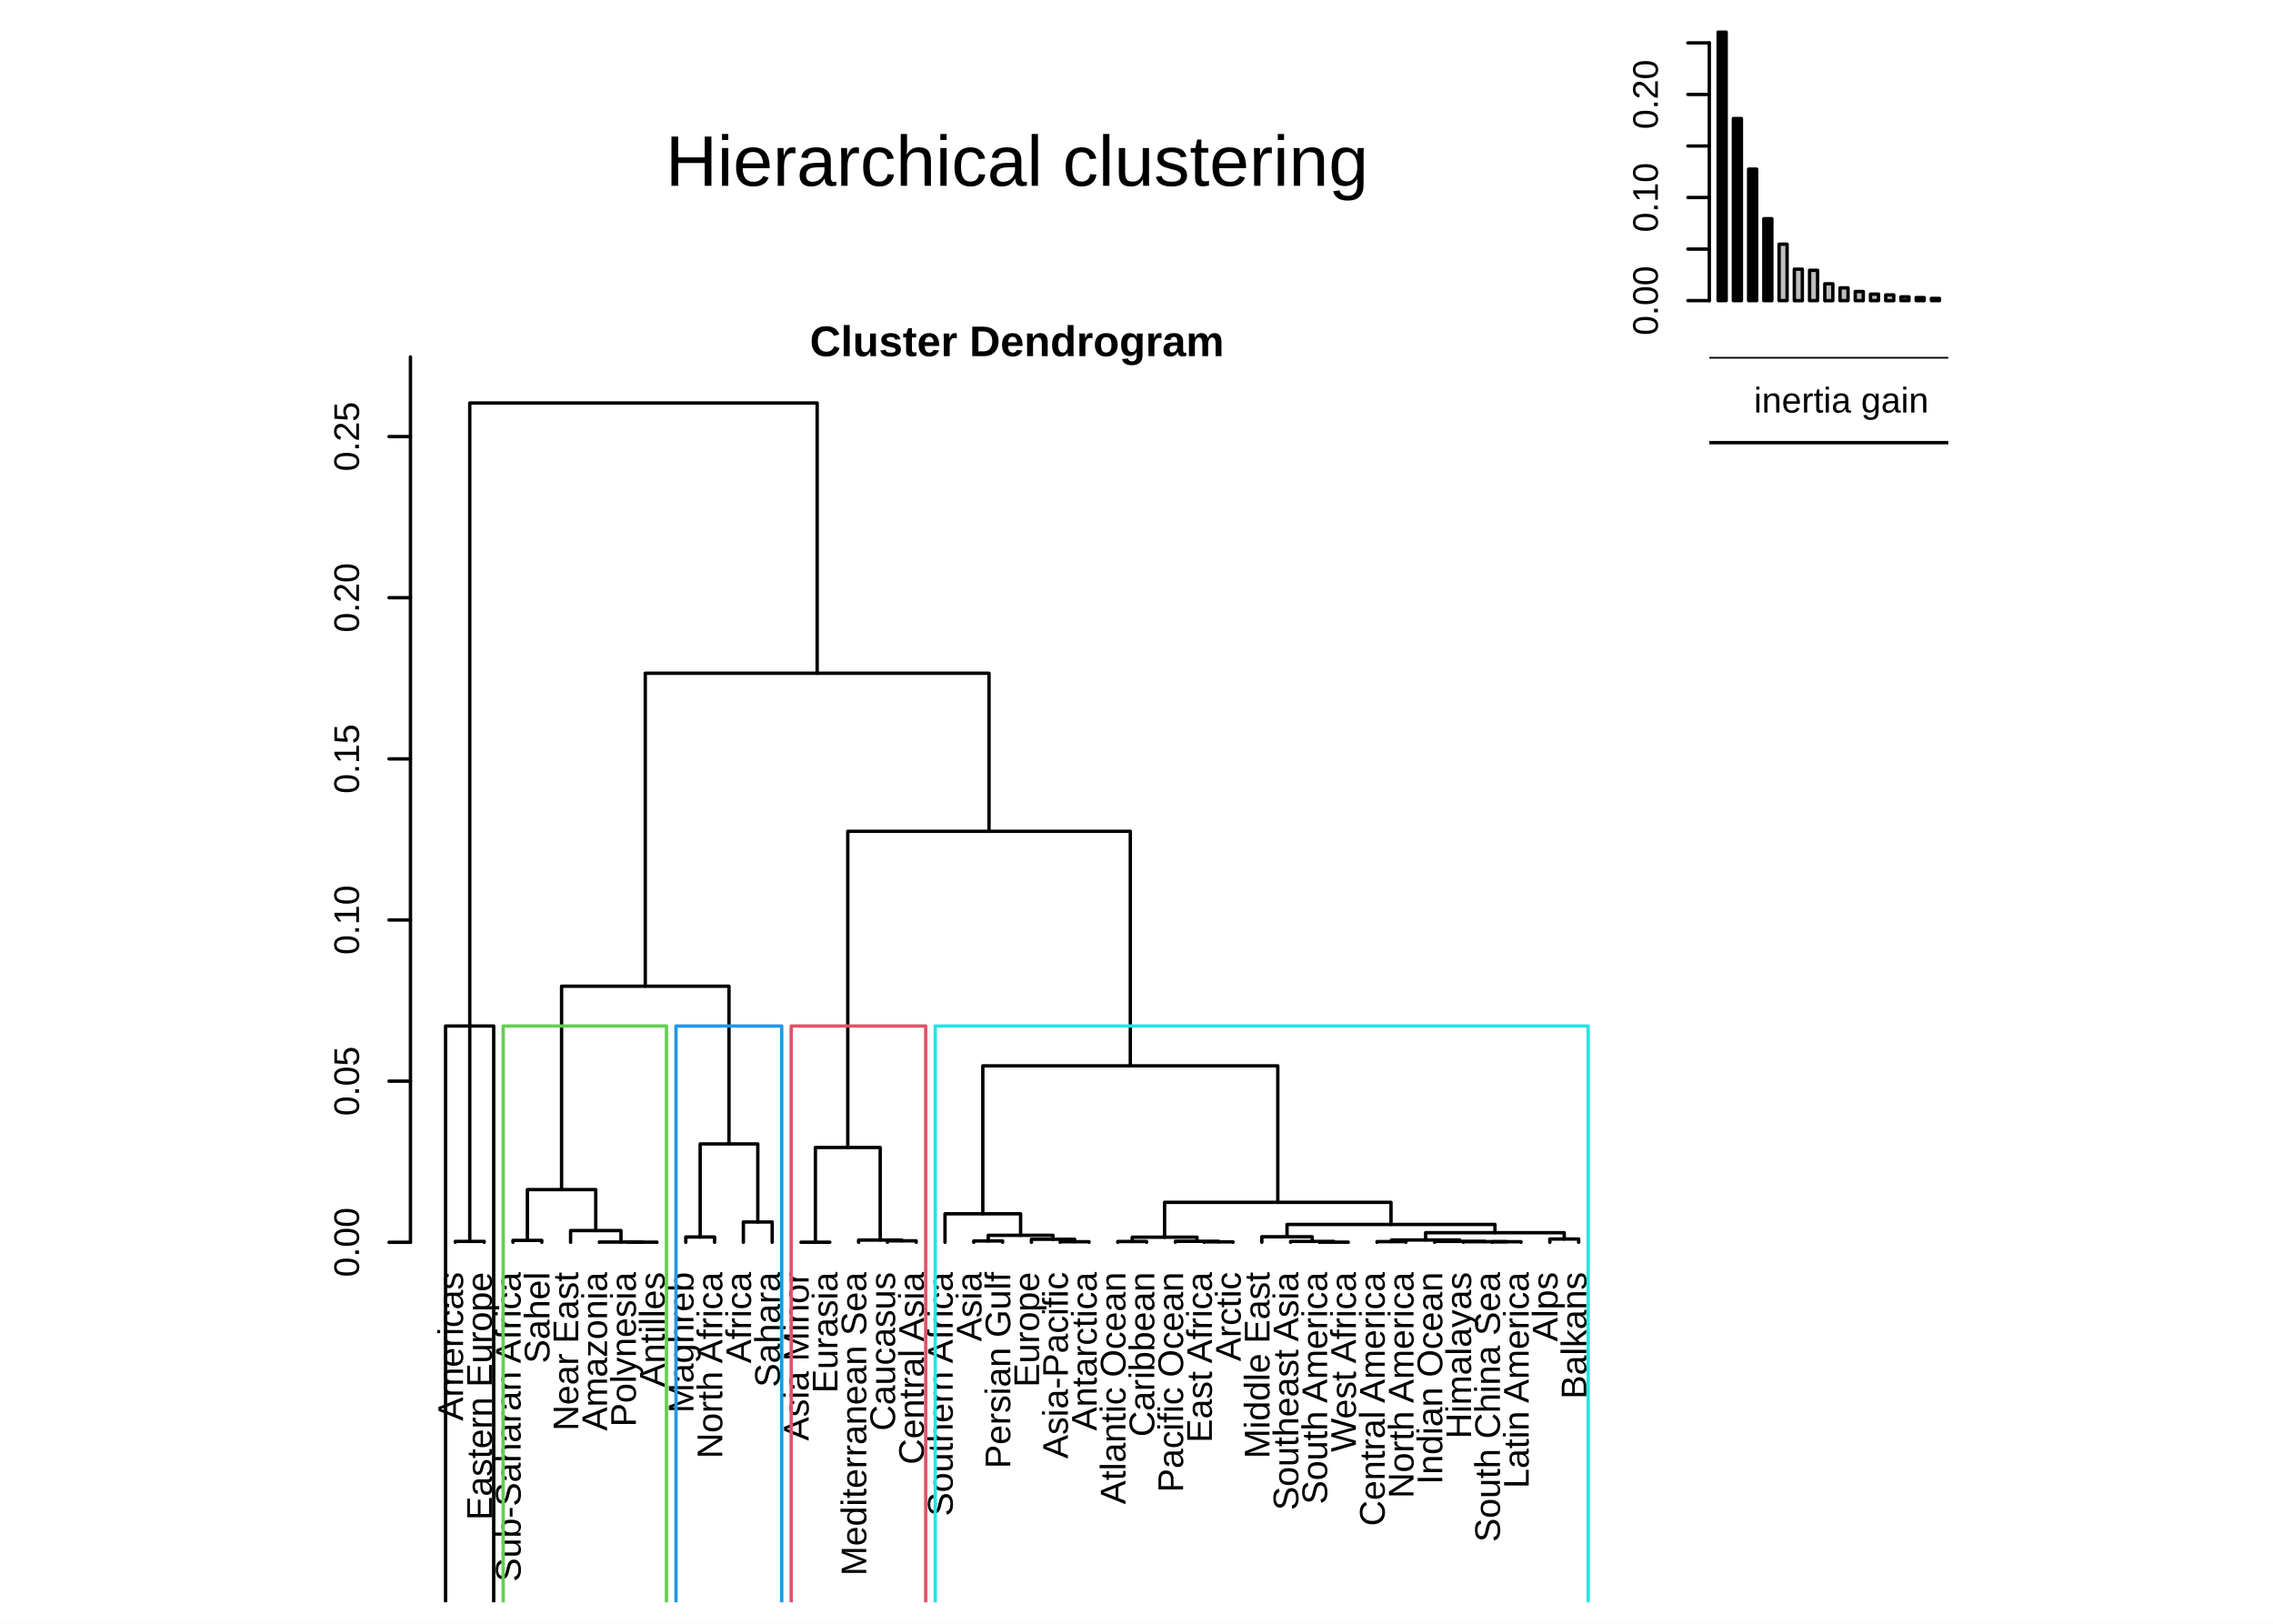
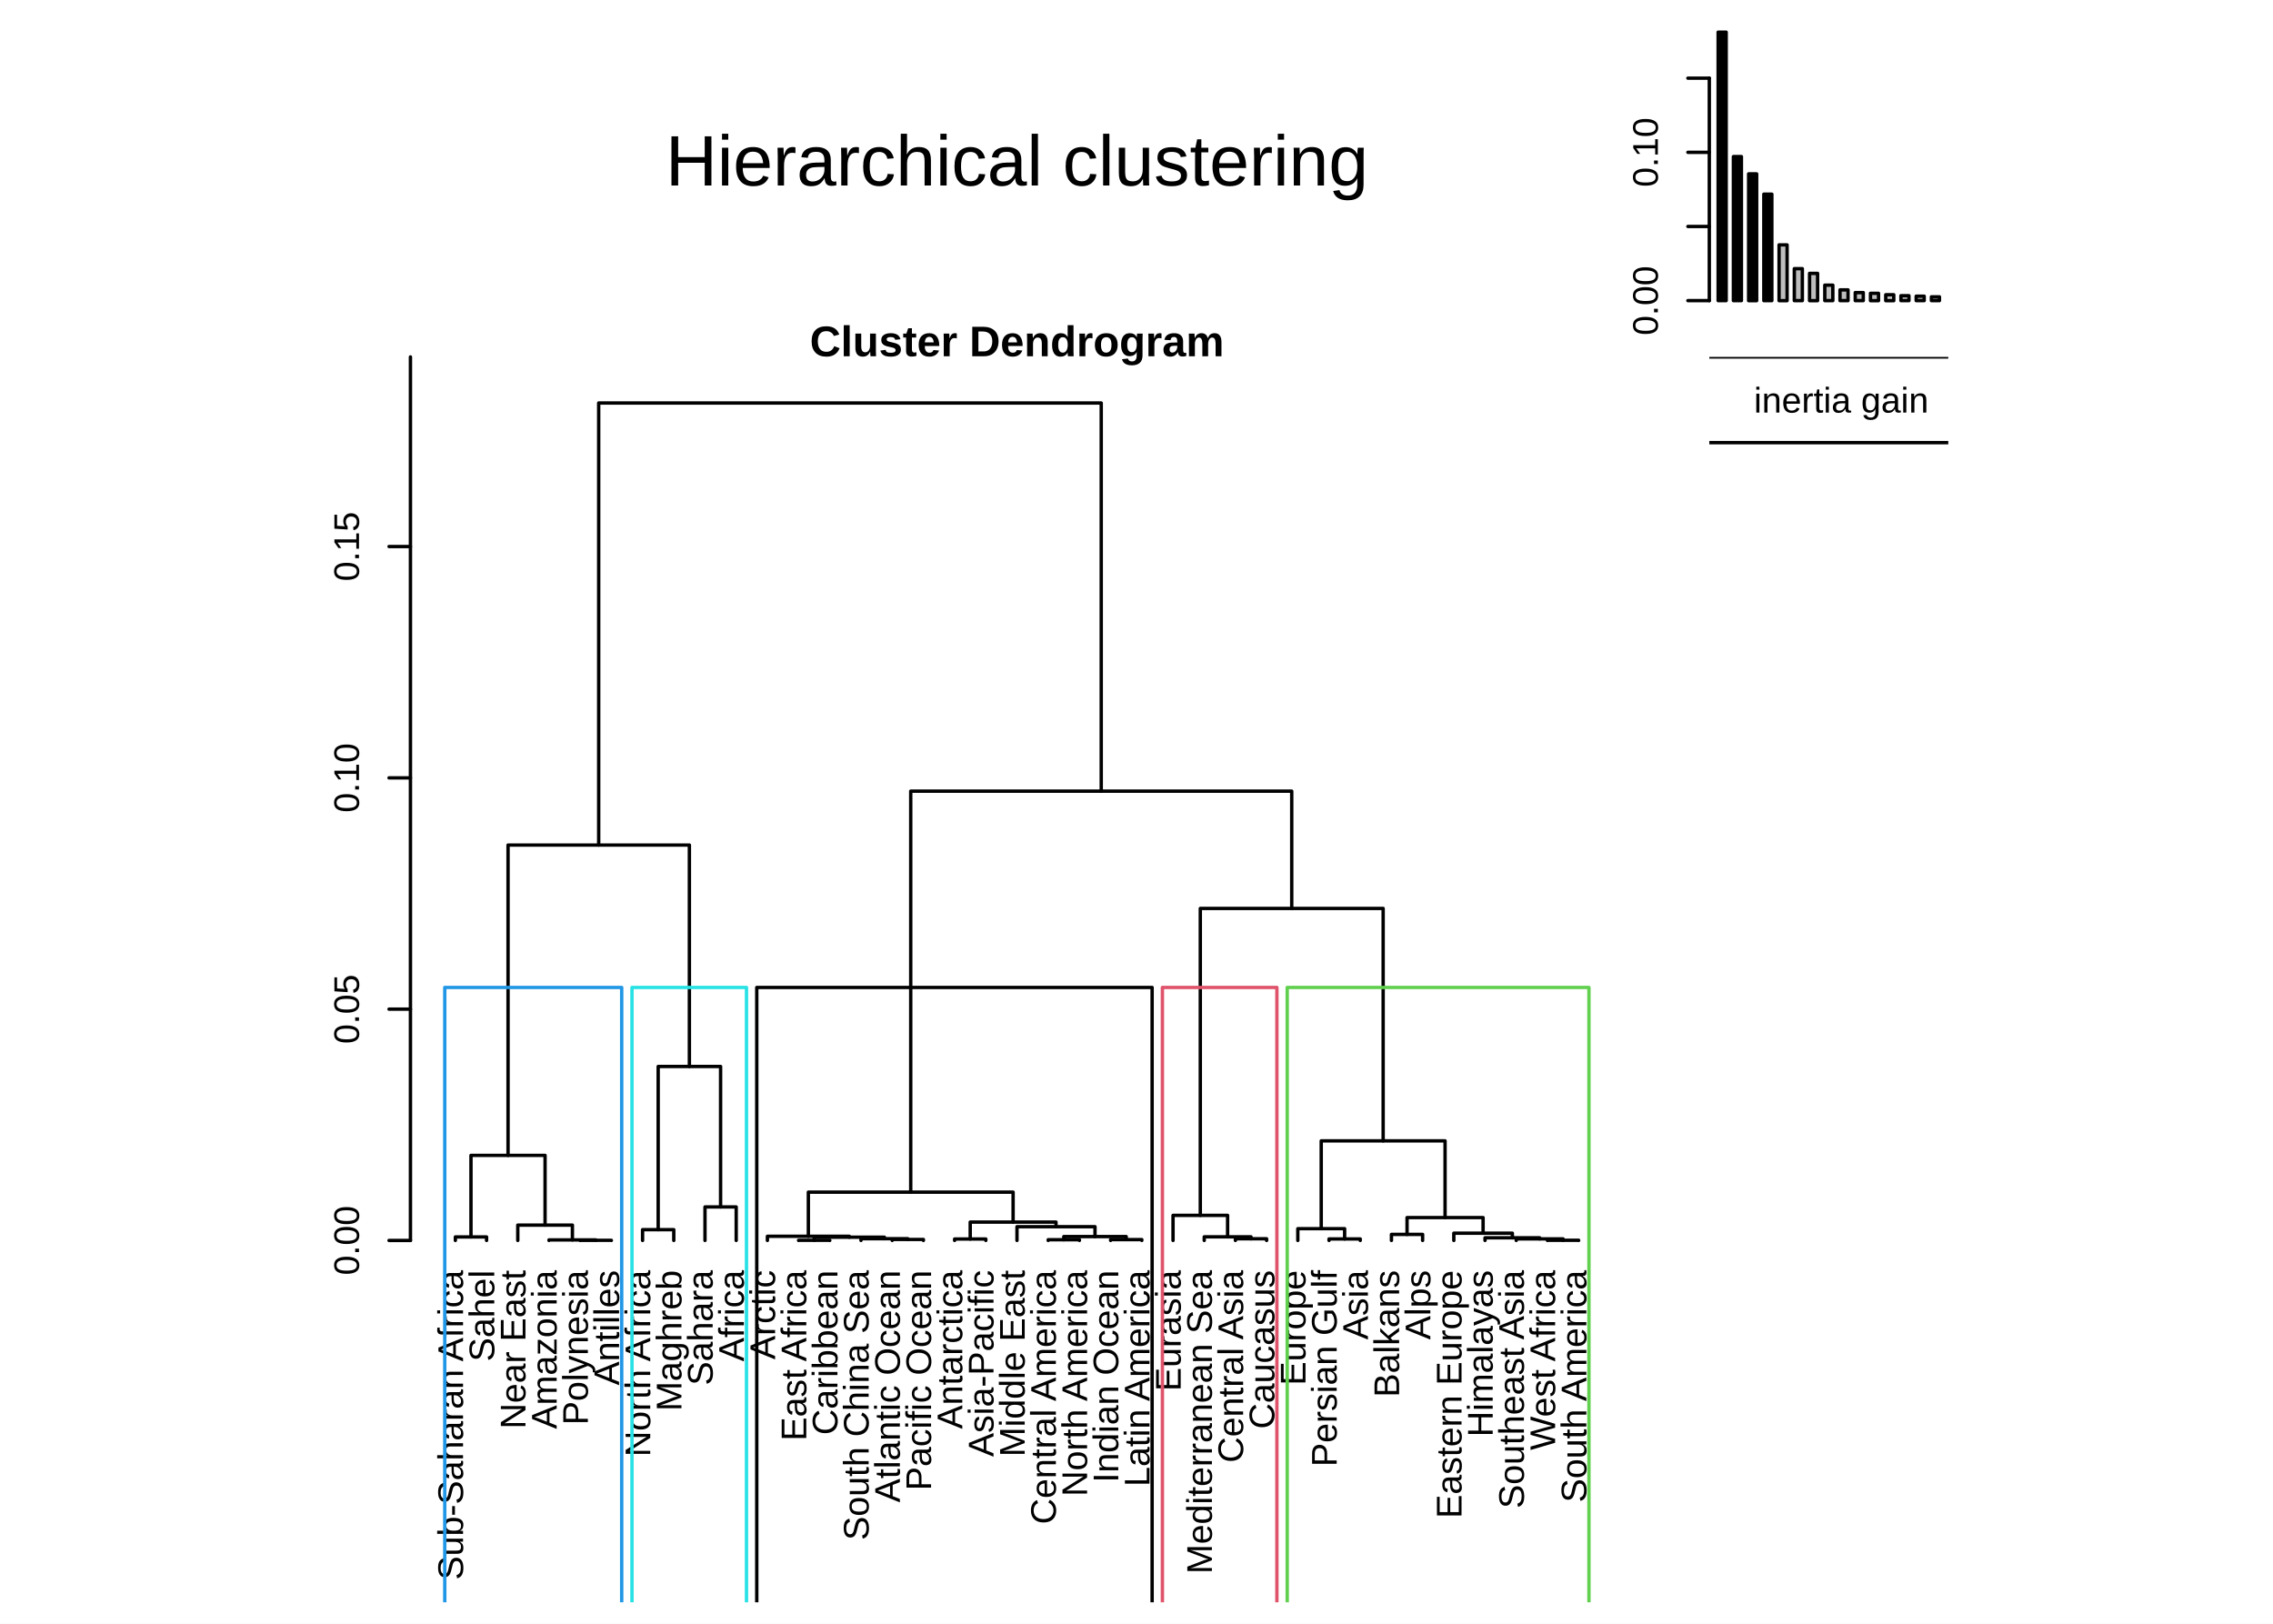
<svg xmlns="http://www.w3.org/2000/svg" class="svglite" width="504.00pt" height="360.00pt" viewBox="0 0 504.00 360.00">
  <defs>
    <style type="text/css">
    .svglite line, .svglite polyline, .svglite polygon, .svglite path, .svglite rect, .svglite circle {
      fill: none;
      stroke: #000000;
      stroke-linecap: round;
      stroke-linejoin: round;
      stroke-miterlimit: 10.00;
    }
  </style>
  </defs>
  <rect width="100%" height="100%" style="stroke: none; fill: #FFFFFF;" />
  <defs>
    <clipPath id="cpMC4wMHw1MDQuMDB8MC4wMHwzNjAuMDA=">
      <rect x="0.00" y="0.00" width="504.00" height="360.00" />
    </clipPath>
  </defs>
  <g clip-path="url(#cpMC4wMHw1MDQuMDB8MC4wMHwzNjAuMDA=)">
</g>
  <defs>
    <clipPath id="cpMzYwLjAwfDQzMi4wMHwwLjAwfDcyLjAw">
      <rect x="360.00" y="0.00" width="72.00" height="72.00" />
    </clipPath>
  </defs>
  <g clip-path="url(#cpMzYwLjAwfDQzMi4wMHwwLjAwfDcyLjAw)">
    <rect x="380.97" y="7.13" width="1.78" height="59.52" style="stroke-width: 0.75; fill: #000000;" />
-     <rect x="384.35" y="26.29" width="1.78" height="40.36" style="stroke-width: 0.75; fill: #000000;" />
-     <rect x="387.73" y="37.50" width="1.78" height="29.15" style="stroke-width: 0.75; fill: #000000;" />
-     <rect x="391.10" y="48.49" width="1.78" height="18.16" style="stroke-width: 0.75; fill: #000000;" />
-     <rect x="394.48" y="54.14" width="1.78" height="12.51" style="stroke-width: 0.75; fill: #BEBEBE;" />
-     <rect x="397.86" y="59.68" width="1.78" height="6.98" style="stroke-width: 0.75; fill: #BEBEBE;" />
-     <rect x="401.24" y="59.93" width="1.78" height="6.72" style="stroke-width: 0.75; fill: #BEBEBE;" />
-     <rect x="404.62" y="62.92" width="1.78" height="3.74" style="stroke-width: 0.75; fill: #BEBEBE;" />
-     <rect x="407.99" y="63.82" width="1.78" height="2.83" style="stroke-width: 0.75; fill: #BEBEBE;" />
-     <rect x="411.37" y="64.63" width="1.78" height="2.02" style="stroke-width: 0.75; fill: #BEBEBE;" />
-     <rect x="414.75" y="65.21" width="1.78" height="1.44" style="stroke-width: 0.75; fill: #BEBEBE;" />
-     <rect x="418.13" y="65.39" width="1.78" height="1.27" style="stroke-width: 0.75; fill: #BEBEBE;" />
-     <rect x="421.50" y="65.82" width="1.78" height="0.83" style="stroke-width: 0.75; fill: #BEBEBE;" />
-     <rect x="424.88" y="65.97" width="1.78" height="0.68" style="stroke-width: 0.75; fill: #BEBEBE;" />
-     <rect x="428.26" y="66.16" width="1.78" height="0.49" style="stroke-width: 0.75; fill: #BEBEBE;" />
+     <rect x="384.35" y="34.72" width="1.78" height="31.93" style="stroke-width: 0.75; fill: #000000;" />
+     <rect x="387.73" y="38.55" width="1.78" height="28.11" style="stroke-width: 0.75; fill: #000000;" />
+     <rect x="391.10" y="43.05" width="1.78" height="23.60" style="stroke-width: 0.75; fill: #000000;" />
+     <rect x="394.48" y="54.29" width="1.78" height="12.37" style="stroke-width: 0.75; fill: #BEBEBE;" />
+     <rect x="397.86" y="59.57" width="1.78" height="7.08" style="stroke-width: 0.75; fill: #BEBEBE;" />
+     <rect x="401.24" y="60.61" width="1.78" height="6.05" style="stroke-width: 0.75; fill: #BEBEBE;" />
+     <rect x="404.62" y="63.22" width="1.78" height="3.43" style="stroke-width: 0.75; fill: #BEBEBE;" />
+     <rect x="407.99" y="64.27" width="1.78" height="2.38" style="stroke-width: 0.75; fill: #BEBEBE;" />
+     <rect x="411.37" y="64.87" width="1.78" height="1.78" style="stroke-width: 0.75; fill: #BEBEBE;" />
+     <rect x="414.75" y="65.03" width="1.78" height="1.63" style="stroke-width: 0.75; fill: #BEBEBE;" />
+     <rect x="418.13" y="65.35" width="1.78" height="1.31" style="stroke-width: 0.75; fill: #BEBEBE;" />
+     <rect x="421.50" y="65.56" width="1.78" height="1.09" style="stroke-width: 0.75; fill: #BEBEBE;" />
+     <rect x="424.88" y="65.67" width="1.78" height="0.98" style="stroke-width: 0.75; fill: #BEBEBE;" />
+     <rect x="428.26" y="65.81" width="1.78" height="0.84" style="stroke-width: 0.75; fill: #BEBEBE;" />
  </g>
  <g clip-path="url(#cpMC4wMHw1MDQuMDB8MC4wMHwzNjAuMDA=)">
-     <line x1="379.01" y1="66.65" x2="379.01" y2="9.51" style="stroke-width: 0.75;" />
+     <line x1="379.01" y1="66.65" x2="379.01" y2="17.33" style="stroke-width: 0.75;" />
    <line x1="379.01" y1="66.65" x2="374.26" y2="66.65" style="stroke-width: 0.75;" />
-     <line x1="379.01" y1="55.22" x2="374.26" y2="55.22" style="stroke-width: 0.75;" />
-     <line x1="379.01" y1="43.79" x2="374.26" y2="43.79" style="stroke-width: 0.75;" />
-     <line x1="379.01" y1="32.37" x2="374.26" y2="32.37" style="stroke-width: 0.75;" />
-     <line x1="379.01" y1="20.94" x2="374.26" y2="20.94" style="stroke-width: 0.75;" />
-     <line x1="379.01" y1="9.51" x2="374.26" y2="9.51" style="stroke-width: 0.75;" />
+     <line x1="379.01" y1="50.21" x2="374.26" y2="50.21" style="stroke-width: 0.75;" />
+     <line x1="379.01" y1="33.77" x2="374.26" y2="33.77" style="stroke-width: 0.75;" />
+     <line x1="379.01" y1="17.33" x2="374.26" y2="17.33" style="stroke-width: 0.75;" />
    <text transform="translate(367.60,66.65) rotate(-90)" text-anchor="middle" style="font-size: 7.92px; font-family: Arial;" textLength="15.39px" lengthAdjust="spacingAndGlyphs">0.00</text>
-     <text transform="translate(367.60,43.79) rotate(-90)" text-anchor="middle" style="font-size: 7.92px; font-family: Arial;" textLength="15.39px" lengthAdjust="spacingAndGlyphs">0.10</text>
-     <text transform="translate(367.60,20.94) rotate(-90)" text-anchor="middle" style="font-size: 7.92px; font-family: Arial;" textLength="15.39px" lengthAdjust="spacingAndGlyphs">0.20</text>
+     <text transform="translate(367.60,33.77) rotate(-90)" text-anchor="middle" style="font-size: 7.92px; font-family: Arial;" textLength="15.39px" lengthAdjust="spacingAndGlyphs">0.10</text>
  </g>
  <defs>
    <clipPath id="cpOTEuMDF8MzYwLjAwfDcuMTN8NjcuMjU=">
      <rect x="91.01" y="7.13" width="268.99" height="60.12" />
    </clipPath>
  </defs>
  <g clip-path="url(#cpOTEuMDF8MzYwLjAwfDcuMTN8NjcuMjU=)">
    <circle cx="225.50" cy="37.19" r="1.78" style="stroke-width: 0.75; stroke: #FFFFFF;" />
  </g>
  <defs>
    <clipPath id="cpNzIuMDB8MzYwLjAwfDAuMDB8NzIuMDA=">
      <rect x="72.00" y="0.00" width="288.00" height="72.00" />
    </clipPath>
  </defs>
  <g clip-path="url(#cpNzIuMDB8MzYwLjAwfDAuMDB8NzIuMDA=)">
</g>
  <g clip-path="url(#cpOTEuMDF8MzYwLjAwfDcuMTN8NjcuMjU=)">
-     <text x="225.50" y="41.19" text-anchor="middle" style="font-size: 15.84px; font-family: Arial;" textLength="155.64px" lengthAdjust="spacingAndGlyphs">Hierarchical clustering</text>
+     <text x="225.50" y="41.13" text-anchor="middle" style="font-size: 15.84px; font-family: Arial;" textLength="155.71px" lengthAdjust="spacingAndGlyphs">Hierarchical clustering</text>
  </g>
  <defs>
    <clipPath id="cpMzc5LjAxfDQzMi4wMHw3OS4xM3wzNTUuMjU=">
      <rect x="379.01" y="79.13" width="52.99" height="276.12" />
    </clipPath>
  </defs>
  <g clip-path="url(#cpMzc5LjAxfDQzMi4wMHw3OS4xM3wzNTUuMjU=)">
    <circle cx="405.50" cy="217.19" r="1.78" style="stroke-width: 0.75; stroke: #FFFFFF;" />
  </g>
  <defs>
    <clipPath id="cpMzYwLjAwfDQzMi4wMHw3Mi4wMHwzNjAuMDA=">
      <rect x="360.00" y="72.00" width="72.00" height="288.00" />
    </clipPath>
  </defs>
  <g clip-path="url(#cpMzYwLjAwfDQzMi4wMHw3Mi4wMHwzNjAuMDA=)">
</g>
  <g clip-path="url(#cpMzc5LjAxfDQzMi4wMHw3OS4xM3wzNTUuMjU=)">
    <rect x="374.65" y="79.13" width="61.72" height="19.01" style="stroke-width: 0.75;" />
-     <text x="388.90" y="91.46" style="font-size: 7.92px; font-family: Arial;" textLength="43.08px" lengthAdjust="spacingAndGlyphs">inertia gain  </text>
+     <text x="388.90" y="91.47" style="font-size: 7.92px; font-family: Arial;" textLength="43.08px" lengthAdjust="spacingAndGlyphs">inertia gain  </text>
  </g>
  <defs>
    <clipPath id="cpOTEuMDF8MzYwLjAwfDc5LjEzfDM1NS4yNQ==">
      <rect x="91.01" y="79.13" width="268.99" height="276.12" />
    </clipPath>
  </defs>
  <g clip-path="url(#cpOTEuMDF8MzYwLjAwfDc5LjEzfDM1NS4yNQ==)">
</g>
  <defs>
    <clipPath id="cpNzIuMDB8MzYwLjAwfDcyLjAwfDM2MC4wMA==">
      <rect x="72.00" y="72.00" width="288.00" height="288.00" />
    </clipPath>
  </defs>
  <g clip-path="url(#cpNzIuMDB8MzYwLjAwfDcyLjAwfDM2MC4wMA==)">
-     <text transform="translate(102.67,282.02) rotate(-90)" text-anchor="end" style="font-size: 7.92px; font-family: Arial;" textLength="32.95px" lengthAdjust="spacingAndGlyphs">Americas</text>
-     <text transform="translate(109.05,282.02) rotate(-90)" text-anchor="end" style="font-size: 7.92px; font-family: Arial;" textLength="54.95px" lengthAdjust="spacingAndGlyphs">Eastern Europe</text>
-     <polyline points="100.97,275.43 100.97,275.23 107.36,275.23 107.36,275.43 " style="stroke-width: 0.75;" />
-     <text transform="translate(115.44,282.02) rotate(-90)" text-anchor="end" style="font-size: 7.92px; font-family: Arial;" textLength="68.57px" lengthAdjust="spacingAndGlyphs">Sub-Saharan Africa</text>
-     <text transform="translate(121.83,282.02) rotate(-90)" text-anchor="end" style="font-size: 7.92px; font-family: Arial;" textLength="20.22px" lengthAdjust="spacingAndGlyphs">Sahel</text>
-     <polyline points="113.74,275.43 113.74,275.01 120.13,275.01 120.13,275.43 " style="stroke-width: 0.75;" />
-     <text transform="translate(128.21,282.02) rotate(-90)" text-anchor="end" style="font-size: 7.92px; font-family: Arial;" textLength="35.16px" lengthAdjust="spacingAndGlyphs">Near East</text>
-     <text transform="translate(134.60,282.02) rotate(-90)" text-anchor="end" style="font-size: 7.92px; font-family: Arial;" textLength="35.16px" lengthAdjust="spacingAndGlyphs">Amazonia</text>
-     <text transform="translate(140.99,282.02) rotate(-90)" text-anchor="end" style="font-size: 7.92px; font-family: Arial;" textLength="34.29px" lengthAdjust="spacingAndGlyphs">Polynesia</text>
-     <text transform="translate(147.37,282.02) rotate(-90)" text-anchor="end" style="font-size: 7.92px; font-family: Arial;" textLength="25.49px" lengthAdjust="spacingAndGlyphs">Antilles</text>
-     <polyline points="139.29,275.43 139.29,275.40 145.67,275.40 145.67,275.43 " style="stroke-width: 0.75;" />
-     <polyline points="132.90,275.43 132.90,275.37 142.48,275.37 142.48,275.40 " style="stroke-width: 0.75;" />
-     <polyline points="126.52,275.43 126.52,272.83 137.69,272.83 137.69,275.37 " style="stroke-width: 0.75;" />
-     <polyline points="116.94,275.01 116.94,263.75 132.10,263.75 132.10,272.83 " style="stroke-width: 0.75;" />
-     <text transform="translate(153.76,282.02) rotate(-90)" text-anchor="end" style="font-size: 7.92px; font-family: Arial;" textLength="31.22px" lengthAdjust="spacingAndGlyphs">Maghreb</text>
-     <text transform="translate(160.15,282.02) rotate(-90)" text-anchor="end" style="font-size: 7.92px; font-family: Arial;" textLength="41.31px" lengthAdjust="spacingAndGlyphs">North Africa</text>
-     <polyline points="152.06,275.43 152.06,274.26 158.45,274.26 158.45,275.43 " style="stroke-width: 0.75;" />
-     <text transform="translate(166.53,282.02) rotate(-90)" text-anchor="end" style="font-size: 7.92px; font-family: Arial;" textLength="20.21px" lengthAdjust="spacingAndGlyphs">Africa</text>
-     <text transform="translate(172.92,282.02) rotate(-90)" text-anchor="end" style="font-size: 7.92px; font-family: Arial;" textLength="25.50px" lengthAdjust="spacingAndGlyphs">Sahara</text>
-     <polyline points="164.83,275.43 164.83,270.93 171.22,270.93 171.22,275.43 " style="stroke-width: 0.75;" />
-     <polyline points="155.25,274.26 155.25,253.62 168.03,253.62 168.03,270.93 " style="stroke-width: 0.75;" />
-     <polyline points="124.52,263.75 124.52,218.65 161.64,218.65 161.64,253.62 " style="stroke-width: 0.75;" />
-     <text transform="translate(179.30,282.02) rotate(-90)" text-anchor="end" style="font-size: 7.92px; font-family: Arial;" textLength="37.35px" lengthAdjust="spacingAndGlyphs">Asia Minor</text>
-     <text transform="translate(185.69,282.02) rotate(-90)" text-anchor="end" style="font-size: 7.92px; font-family: Arial;" textLength="26.81px" lengthAdjust="spacingAndGlyphs">Eurasia</text>
-     <polyline points="177.61,275.43 177.61,275.41 183.99,275.41 183.99,275.43 " style="stroke-width: 0.75;" />
-     <text transform="translate(192.08,282.02) rotate(-90)" text-anchor="end" style="font-size: 7.92px; font-family: Arial;" textLength="67.27px" lengthAdjust="spacingAndGlyphs">Mediterranean Sea</text>
-     <text transform="translate(198.46,282.02) rotate(-90)" text-anchor="end" style="font-size: 7.92px; font-family: Arial;" textLength="35.16px" lengthAdjust="spacingAndGlyphs">Caucasus</text>
-     <text transform="translate(204.85,282.02) rotate(-90)" text-anchor="end" style="font-size: 7.92px; font-family: Arial;" textLength="42.63px" lengthAdjust="spacingAndGlyphs">Central Asia</text>
-     <polyline points="196.77,275.43 196.77,275.10 203.15,275.10 203.15,275.43 " style="stroke-width: 0.75;" />
-     <polyline points="190.38,275.43 190.38,274.93 199.96,274.93 199.96,275.10 " style="stroke-width: 0.75;" />
-     <polyline points="180.80,275.41 180.80,254.41 195.17,254.41 195.17,274.93 " style="stroke-width: 0.75;" />
-     <text transform="translate(211.24,282.02) rotate(-90)" text-anchor="end" style="font-size: 7.92px; font-family: Arial;" textLength="54.06px" lengthAdjust="spacingAndGlyphs">Southern Africa</text>
-     <text transform="translate(217.62,282.02) rotate(-90)" text-anchor="end" style="font-size: 7.92px; font-family: Arial;" textLength="15.38px" lengthAdjust="spacingAndGlyphs">Asia</text>
-     <text transform="translate(224.01,282.02) rotate(-90)" text-anchor="end" style="font-size: 7.92px; font-family: Arial;" textLength="43.51px" lengthAdjust="spacingAndGlyphs">Persian Gulf</text>
-     <polyline points="215.92,275.43 215.92,275.13 222.31,275.13 222.31,275.43 " style="stroke-width: 0.75;" />
-     <text transform="translate(230.39,282.02) rotate(-90)" text-anchor="end" style="font-size: 7.92px; font-family: Arial;" textLength="25.50px" lengthAdjust="spacingAndGlyphs">Europe</text>
-     <text transform="translate(236.78,282.02) rotate(-90)" text-anchor="end" style="font-size: 7.92px; font-family: Arial;" textLength="41.30px" lengthAdjust="spacingAndGlyphs">Asia-Pacific</text>
-     <text transform="translate(243.17,282.02) rotate(-90)" text-anchor="end" style="font-size: 7.92px; font-family: Arial;" textLength="35.16px" lengthAdjust="spacingAndGlyphs">Antarctica</text>
-     <polyline points="235.08,275.43 235.08,275.30 241.47,275.30 241.47,275.43 " style="stroke-width: 0.75;" />
-     <polyline points="228.70,275.43 228.70,274.75 238.28,274.75 238.28,275.30 " style="stroke-width: 0.75;" />
-     <polyline points="219.12,275.13 219.12,273.88 233.49,273.88 233.49,274.75 " style="stroke-width: 0.75;" />
-     <polyline points="209.54,275.43 209.54,269.11 226.30,269.11 226.30,273.88 " style="stroke-width: 0.75;" />
-     <text transform="translate(249.55,282.02) rotate(-90)" text-anchor="end" style="font-size: 7.92px; font-family: Arial;" textLength="51.42px" lengthAdjust="spacingAndGlyphs">Atlantic Ocean</text>
-     <text transform="translate(255.94,282.02) rotate(-90)" text-anchor="end" style="font-size: 7.92px; font-family: Arial;" textLength="36.50px" lengthAdjust="spacingAndGlyphs">Caribbean</text>
-     <polyline points="247.86,275.43 247.86,275.25 254.24,275.25 254.24,275.43 " style="stroke-width: 0.75;" />
-     <text transform="translate(262.33,282.02) rotate(-90)" text-anchor="end" style="font-size: 7.92px; font-family: Arial;" textLength="48.78px" lengthAdjust="spacingAndGlyphs">Pacific Ocean</text>
-     <text transform="translate(268.71,282.02) rotate(-90)" text-anchor="end" style="font-size: 7.92px; font-family: Arial;" textLength="37.79px" lengthAdjust="spacingAndGlyphs">East Africa</text>
-     <text transform="translate(275.10,282.02) rotate(-90)" text-anchor="end" style="font-size: 7.92px; font-family: Arial;" textLength="19.76px" lengthAdjust="spacingAndGlyphs">Arctic</text>
-     <polyline points="267.02,275.43 267.02,275.33 273.40,275.33 273.40,275.43 " style="stroke-width: 0.75;" />
-     <polyline points="260.63,275.43 260.63,275.21 270.21,275.21 270.21,275.33 " style="stroke-width: 0.75;" />
-     <polyline points="251.05,275.25 251.05,274.30 265.42,274.30 265.42,275.21 " style="stroke-width: 0.75;" />
-     <text transform="translate(281.49,282.02) rotate(-90)" text-anchor="end" style="font-size: 7.92px; font-family: Arial;" textLength="41.31px" lengthAdjust="spacingAndGlyphs">Middle East</text>
-     <text transform="translate(287.87,282.02) rotate(-90)" text-anchor="end" style="font-size: 7.92px; font-family: Arial;" textLength="52.75px" lengthAdjust="spacingAndGlyphs">Southeast Asia</text>
-     <text transform="translate(294.26,282.02) rotate(-90)" text-anchor="end" style="font-size: 7.92px; font-family: Arial;" textLength="51.42px" lengthAdjust="spacingAndGlyphs">South America</text>
-     <text transform="translate(300.64,282.02) rotate(-90)" text-anchor="end" style="font-size: 7.92px; font-family: Arial;" textLength="39.83px" lengthAdjust="spacingAndGlyphs">West Africa</text>
-     <polyline points="292.56,275.43 292.56,275.40 298.95,275.40 298.95,275.43 " style="stroke-width: 0.75;" />
-     <polyline points="286.17,275.43 286.17,275.23 295.75,275.23 295.75,275.40 " style="stroke-width: 0.75;" />
-     <polyline points="279.79,275.43 279.79,274.20 290.96,274.20 290.96,275.23 " style="stroke-width: 0.75;" />
-     <text transform="translate(307.03,282.02) rotate(-90)" text-anchor="end" style="font-size: 7.92px; font-family: Arial;" textLength="56.25px" lengthAdjust="spacingAndGlyphs">Central America</text>
-     <text transform="translate(313.42,282.02) rotate(-90)" text-anchor="end" style="font-size: 7.92px; font-family: Arial;" textLength="50.10px" lengthAdjust="spacingAndGlyphs">North America</text>
-     <polyline points="305.33,275.43 305.33,275.28 311.72,275.28 311.72,275.43 " style="stroke-width: 0.75;" />
-     <text transform="translate(319.80,282.02) rotate(-90)" text-anchor="end" style="font-size: 7.92px; font-family: Arial;" textLength="47.04px" lengthAdjust="spacingAndGlyphs">Indian Ocean</text>
-     <text transform="translate(326.19,282.02) rotate(-90)" text-anchor="end" style="font-size: 7.92px; font-family: Arial;" textLength="36.91px" lengthAdjust="spacingAndGlyphs">Himalayas</text>
-     <text transform="translate(332.58,282.02) rotate(-90)" text-anchor="end" style="font-size: 7.92px; font-family: Arial;" textLength="59.79px" lengthAdjust="spacingAndGlyphs">South China Sea</text>
-     <text transform="translate(338.96,282.02) rotate(-90)" text-anchor="end" style="font-size: 7.92px; font-family: Arial;" textLength="47.91px" lengthAdjust="spacingAndGlyphs">Latin America</text>
-     <polyline points="330.88,275.43 330.88,275.31 337.26,275.31 337.26,275.43 " style="stroke-width: 0.75;" />
-     <polyline points="324.49,275.43 324.49,275.29 334.07,275.29 334.07,275.31 " style="stroke-width: 0.75;" />
-     <polyline points="318.11,275.43 318.11,275.22 329.28,275.22 329.28,275.29 " style="stroke-width: 0.75;" />
-     <polyline points="308.53,275.28 308.53,274.91 323.69,274.91 323.69,275.22 " style="stroke-width: 0.75;" />
-     <text transform="translate(345.35,282.02) rotate(-90)" text-anchor="end" style="font-size: 7.92px; font-family: Arial;" textLength="15.38px" lengthAdjust="spacingAndGlyphs">Alps</text>
-     <text transform="translate(351.74,282.02) rotate(-90)" text-anchor="end" style="font-size: 7.92px; font-family: Arial;" textLength="28.13px" lengthAdjust="spacingAndGlyphs">Balkans</text>
-     <polyline points="343.65,275.43 343.65,274.70 350.04,274.70 350.04,275.43 " style="stroke-width: 0.75;" />
-     <polyline points="316.11,274.91 316.11,273.30 346.84,273.30 346.84,274.70 " style="stroke-width: 0.75;" />
-     <polyline points="285.38,274.20 285.38,271.47 331.48,271.47 331.48,273.30 " style="stroke-width: 0.75;" />
-     <polyline points="258.23,274.30 258.23,266.57 308.43,266.57 308.43,271.47 " style="stroke-width: 0.75;" />
-     <polyline points="217.92,269.11 217.92,236.31 283.33,236.31 283.33,266.57 " style="stroke-width: 0.75;" />
-     <polyline points="187.98,254.41 187.98,184.31 250.63,184.31 250.63,236.31 " style="stroke-width: 0.75;" />
-     <polyline points="143.08,218.65 143.08,149.27 219.30,149.27 219.30,184.31 " style="stroke-width: 0.75;" />
-     <polyline points="104.16,275.23 104.16,89.35 181.19,89.35 181.19,149.27 " style="stroke-width: 0.75;" />
+     <text transform="translate(102.67,281.61) rotate(-90)" text-anchor="end" style="font-size: 7.92px; font-family: Arial;" textLength="69.01px" lengthAdjust="spacingAndGlyphs">Sub-Saharan Africa</text>
+     <text transform="translate(109.59,281.61) rotate(-90)" text-anchor="end" style="font-size: 7.92px; font-family: Arial;" textLength="20.22px" lengthAdjust="spacingAndGlyphs">Sahel</text>
+     <polyline points="100.97,275.02 100.97,274.24 107.89,274.24 107.89,275.02 " style="stroke-width: 0.75;" />
+     <text transform="translate(116.51,281.61) rotate(-90)" text-anchor="end" style="font-size: 7.92px; font-family: Arial;" textLength="35.16px" lengthAdjust="spacingAndGlyphs">Near East</text>
+     <text transform="translate(123.43,281.61) rotate(-90)" text-anchor="end" style="font-size: 7.92px; font-family: Arial;" textLength="35.16px" lengthAdjust="spacingAndGlyphs">Amazonia</text>
+     <text transform="translate(130.35,281.61) rotate(-90)" text-anchor="end" style="font-size: 7.92px; font-family: Arial;" textLength="34.29px" lengthAdjust="spacingAndGlyphs">Polynesia</text>
+     <text transform="translate(137.27,281.61) rotate(-90)" text-anchor="end" style="font-size: 7.92px; font-family: Arial;" textLength="25.49px" lengthAdjust="spacingAndGlyphs">Antilles</text>
+     <polyline points="128.64,275.02 128.64,274.99 135.56,274.99 135.56,275.02 " style="stroke-width: 0.75;" />
+     <polyline points="121.73,275.02 121.73,274.90 132.10,274.90 132.10,274.99 " style="stroke-width: 0.75;" />
+     <polyline points="114.81,275.02 114.81,271.62 126.92,271.62 126.92,274.90 " style="stroke-width: 0.75;" />
+     <polyline points="104.43,274.24 104.43,256.16 120.86,256.16 120.86,271.62 " style="stroke-width: 0.75;" />
+     <text transform="translate(144.18,281.61) rotate(-90)" text-anchor="end" style="font-size: 7.92px; font-family: Arial;" textLength="41.75px" lengthAdjust="spacingAndGlyphs">North Africa</text>
+     <text transform="translate(151.10,281.61) rotate(-90)" text-anchor="end" style="font-size: 7.92px; font-family: Arial;" textLength="31.22px" lengthAdjust="spacingAndGlyphs">Maghreb</text>
+     <polyline points="142.48,275.02 142.48,272.63 149.40,272.63 149.40,275.02 " style="stroke-width: 0.75;" />
+     <text transform="translate(158.02,281.61) rotate(-90)" text-anchor="end" style="font-size: 7.92px; font-family: Arial;" textLength="25.50px" lengthAdjust="spacingAndGlyphs">Sahara</text>
+     <text transform="translate(164.94,281.61) rotate(-90)" text-anchor="end" style="font-size: 7.92px; font-family: Arial;" textLength="20.21px" lengthAdjust="spacingAndGlyphs">Africa</text>
+     <polyline points="156.32,275.02 156.32,267.59 163.24,267.59 163.24,275.02 " style="stroke-width: 0.75;" />
+     <polyline points="145.94,272.63 145.94,236.45 159.78,236.45 159.78,267.59 " style="stroke-width: 0.75;" />
+     <polyline points="112.65,256.16 112.65,187.36 152.86,187.36 152.86,236.45 " style="stroke-width: 0.75;" />
+     <text transform="translate(171.86,281.61) rotate(-90)" text-anchor="end" style="font-size: 7.92px; font-family: Arial;" textLength="19.76px" lengthAdjust="spacingAndGlyphs">Arctic</text>
+     <text transform="translate(178.78,281.61) rotate(-90)" text-anchor="end" style="font-size: 7.92px; font-family: Arial;" textLength="38.22px" lengthAdjust="spacingAndGlyphs">East Africa</text>
+     <text transform="translate(185.69,281.61) rotate(-90)" text-anchor="end" style="font-size: 7.92px; font-family: Arial;" textLength="36.50px" lengthAdjust="spacingAndGlyphs">Caribbean</text>
+     <polyline points="177.07,275.02 177.07,274.99 183.99,274.99 183.99,275.02 " style="stroke-width: 0.75;" />
+     <text transform="translate(192.61,281.61) rotate(-90)" text-anchor="end" style="font-size: 7.92px; font-family: Arial;" textLength="59.79px" lengthAdjust="spacingAndGlyphs">South China Sea</text>
+     <text transform="translate(199.53,281.61) rotate(-90)" text-anchor="end" style="font-size: 7.92px; font-family: Arial;" textLength="51.42px" lengthAdjust="spacingAndGlyphs">Atlantic Ocean</text>
+     <text transform="translate(206.45,281.61) rotate(-90)" text-anchor="end" style="font-size: 7.92px; font-family: Arial;" textLength="48.78px" lengthAdjust="spacingAndGlyphs">Pacific Ocean</text>
+     <polyline points="197.83,275.02 197.83,274.80 204.75,274.80 204.75,275.02 " style="stroke-width: 0.75;" />
+     <polyline points="190.91,275.02 190.91,274.63 201.29,274.63 201.29,274.80 " style="stroke-width: 0.75;" />
+     <polyline points="180.53,274.99 180.53,274.30 196.10,274.30 196.10,274.63 " style="stroke-width: 0.75;" />
+     <polyline points="170.16,275.02 170.16,274.10 188.32,274.10 188.32,274.30 " style="stroke-width: 0.75;" />
+     <text transform="translate(213.37,281.61) rotate(-90)" text-anchor="end" style="font-size: 7.92px; font-family: Arial;" textLength="35.16px" lengthAdjust="spacingAndGlyphs">Antarctica</text>
+     <text transform="translate(220.29,281.61) rotate(-90)" text-anchor="end" style="font-size: 7.92px; font-family: Arial;" textLength="41.30px" lengthAdjust="spacingAndGlyphs">Asia-Pacific</text>
+     <polyline points="211.67,275.02 211.67,274.70 218.59,274.70 218.59,275.02 " style="stroke-width: 0.75;" />
+     <text transform="translate(227.21,281.61) rotate(-90)" text-anchor="end" style="font-size: 7.92px; font-family: Arial;" textLength="41.31px" lengthAdjust="spacingAndGlyphs">Middle East</text>
+     <text transform="translate(234.12,281.61) rotate(-90)" text-anchor="end" style="font-size: 7.92px; font-family: Arial;" textLength="56.69px" lengthAdjust="spacingAndGlyphs">Central America</text>
+     <text transform="translate(241.04,281.61) rotate(-90)" text-anchor="end" style="font-size: 7.92px; font-family: Arial;" textLength="50.54px" lengthAdjust="spacingAndGlyphs">North America</text>
+     <polyline points="232.42,275.02 232.42,274.86 239.34,274.86 239.34,275.02 " style="stroke-width: 0.75;" />
+     <text transform="translate(247.96,281.61) rotate(-90)" text-anchor="end" style="font-size: 7.92px; font-family: Arial;" textLength="47.04px" lengthAdjust="spacingAndGlyphs">Indian Ocean</text>
+     <text transform="translate(254.88,281.61) rotate(-90)" text-anchor="end" style="font-size: 7.92px; font-family: Arial;" textLength="48.35px" lengthAdjust="spacingAndGlyphs">Latin America</text>
+     <polyline points="246.26,275.02 246.26,274.83 253.18,274.83 253.18,275.02 " style="stroke-width: 0.75;" />
+     <polyline points="235.88,274.86 235.88,274.16 249.72,274.16 249.72,274.83 " style="stroke-width: 0.75;" />
+     <polyline points="225.50,275.02 225.50,271.97 242.80,271.97 242.80,274.16 " style="stroke-width: 0.75;" />
+     <polyline points="215.13,274.70 215.13,270.95 234.15,270.95 234.15,271.97 " style="stroke-width: 0.75;" />
+     <polyline points="179.24,274.10 179.24,264.31 224.64,264.31 224.64,270.95 " style="stroke-width: 0.75;" />
+     <text transform="translate(261.80,281.61) rotate(-90)" text-anchor="end" style="font-size: 7.92px; font-family: Arial;" textLength="26.81px" lengthAdjust="spacingAndGlyphs">Eurasia</text>
+     <text transform="translate(268.72,281.61) rotate(-90)" text-anchor="end" style="font-size: 7.92px; font-family: Arial;" textLength="67.27px" lengthAdjust="spacingAndGlyphs">Mediterranean Sea</text>
+     <text transform="translate(275.64,281.61) rotate(-90)" text-anchor="end" style="font-size: 7.92px; font-family: Arial;" textLength="43.07px" lengthAdjust="spacingAndGlyphs">Central Asia</text>
+     <text transform="translate(282.55,281.61) rotate(-90)" text-anchor="end" style="font-size: 7.92px; font-family: Arial;" textLength="35.16px" lengthAdjust="spacingAndGlyphs">Caucasus</text>
+     <polyline points="273.93,275.02 273.93,274.65 280.85,274.65 280.85,275.02 " style="stroke-width: 0.75;" />
+     <polyline points="267.02,275.02 267.02,274.22 277.39,274.22 277.39,274.65 " style="stroke-width: 0.75;" />
+     <polyline points="260.10,275.02 260.10,269.46 272.20,269.46 272.20,274.22 " style="stroke-width: 0.75;" />
+     <text transform="translate(289.47,281.61) rotate(-90)" text-anchor="end" style="font-size: 7.92px; font-family: Arial;" textLength="25.50px" lengthAdjust="spacingAndGlyphs">Europe</text>
+     <text transform="translate(296.39,281.61) rotate(-90)" text-anchor="end" style="font-size: 7.92px; font-family: Arial;" textLength="43.51px" lengthAdjust="spacingAndGlyphs">Persian Gulf</text>
+     <text transform="translate(303.31,281.61) rotate(-90)" text-anchor="end" style="font-size: 7.92px; font-family: Arial;" textLength="15.38px" lengthAdjust="spacingAndGlyphs">Asia</text>
+     <polyline points="294.69,275.02 294.69,274.69 301.61,274.69 301.61,275.02 " style="stroke-width: 0.75;" />
+     <polyline points="287.77,275.02 287.77,272.41 298.15,272.41 298.15,274.69 " style="stroke-width: 0.75;" />
+     <text transform="translate(310.23,281.61) rotate(-90)" text-anchor="end" style="font-size: 7.92px; font-family: Arial;" textLength="28.13px" lengthAdjust="spacingAndGlyphs">Balkans</text>
+     <text transform="translate(317.15,281.61) rotate(-90)" text-anchor="end" style="font-size: 7.92px; font-family: Arial;" textLength="15.38px" lengthAdjust="spacingAndGlyphs">Alps</text>
+     <polyline points="308.53,275.02 308.53,273.68 315.44,273.68 315.44,275.02 " style="stroke-width: 0.75;" />
+     <text transform="translate(324.07,281.61) rotate(-90)" text-anchor="end" style="font-size: 7.92px; font-family: Arial;" textLength="54.95px" lengthAdjust="spacingAndGlyphs">Eastern Europe</text>
+     <text transform="translate(330.98,281.61) rotate(-90)" text-anchor="end" style="font-size: 7.92px; font-family: Arial;" textLength="36.91px" lengthAdjust="spacingAndGlyphs">Himalayas</text>
+     <text transform="translate(337.90,281.61) rotate(-90)" text-anchor="end" style="font-size: 7.92px; font-family: Arial;" textLength="53.19px" lengthAdjust="spacingAndGlyphs">Southeast Asia</text>
+     <text transform="translate(344.82,281.61) rotate(-90)" text-anchor="end" style="font-size: 7.92px; font-family: Arial;" textLength="40.41px" lengthAdjust="spacingAndGlyphs">West Africa</text>
+     <text transform="translate(351.74,281.61) rotate(-90)" text-anchor="end" style="font-size: 7.92px; font-family: Arial;" textLength="51.86px" lengthAdjust="spacingAndGlyphs">South America</text>
+     <polyline points="343.12,275.02 343.12,274.98 350.04,274.98 350.04,275.02 " style="stroke-width: 0.75;" />
+     <polyline points="336.20,275.02 336.20,274.67 346.58,274.67 346.58,274.98 " style="stroke-width: 0.75;" />
+     <polyline points="329.28,275.02 329.28,274.43 341.39,274.43 341.39,274.67 " style="stroke-width: 0.75;" />
+     <polyline points="322.36,275.02 322.36,273.41 335.34,273.41 335.34,274.43 " style="stroke-width: 0.75;" />
+     <polyline points="311.99,273.68 311.99,269.95 328.85,269.95 328.85,273.41 " style="stroke-width: 0.75;" />
+     <polyline points="292.96,272.41 292.96,252.94 320.42,252.94 320.42,269.95 " style="stroke-width: 0.75;" />
+     <polyline points="266.15,269.46 266.15,201.41 306.69,201.41 306.69,252.94 " style="stroke-width: 0.75;" />
+     <polyline points="201.94,264.31 201.94,175.41 286.42,175.41 286.42,201.41 " style="stroke-width: 0.75;" />
+     <polyline points="132.75,187.36 132.75,89.35 244.18,89.35 244.18,175.41 " style="stroke-width: 0.75;" />
  </g>
  <g clip-path="url(#cpMC4wMHw1MDQuMDB8MC4wMHwzNjAuMDA=)">
-     <line x1="91.01" y1="275.43" x2="91.01" y2="79.13" style="stroke-width: 0.75;" />
-     <line x1="91.01" y1="275.43" x2="86.26" y2="275.43" style="stroke-width: 0.75;" />
-     <line x1="91.01" y1="239.70" x2="86.26" y2="239.70" style="stroke-width: 0.75;" />
-     <line x1="91.01" y1="203.97" x2="86.26" y2="203.97" style="stroke-width: 0.75;" />
-     <line x1="91.01" y1="168.25" x2="86.26" y2="168.25" style="stroke-width: 0.75;" />
-     <line x1="91.01" y1="132.52" x2="86.26" y2="132.52" style="stroke-width: 0.75;" />
-     <line x1="91.01" y1="96.79" x2="86.26" y2="96.79" style="stroke-width: 0.75;" />
-     <text transform="translate(79.60,275.43) rotate(-90)" text-anchor="middle" style="font-size: 7.92px; font-family: Arial;" textLength="15.39px" lengthAdjust="spacingAndGlyphs">0.00</text>
-     <text transform="translate(79.60,239.70) rotate(-90)" text-anchor="middle" style="font-size: 7.92px; font-family: Arial;" textLength="15.39px" lengthAdjust="spacingAndGlyphs">0.05</text>
-     <text transform="translate(79.60,203.97) rotate(-90)" text-anchor="middle" style="font-size: 7.92px; font-family: Arial;" textLength="15.39px" lengthAdjust="spacingAndGlyphs">0.10</text>
-     <text transform="translate(79.60,168.25) rotate(-90)" text-anchor="middle" style="font-size: 7.92px; font-family: Arial;" textLength="15.39px" lengthAdjust="spacingAndGlyphs">0.15</text>
-     <text transform="translate(79.60,132.52) rotate(-90)" text-anchor="middle" style="font-size: 7.92px; font-family: Arial;" textLength="15.39px" lengthAdjust="spacingAndGlyphs">0.20</text>
-     <text transform="translate(79.60,96.79) rotate(-90)" text-anchor="middle" style="font-size: 7.92px; font-family: Arial;" textLength="15.39px" lengthAdjust="spacingAndGlyphs">0.25</text>
+     <line x1="91.01" y1="275.02" x2="91.01" y2="79.13" style="stroke-width: 0.75;" />
+     <line x1="91.01" y1="275.02" x2="86.26" y2="275.02" style="stroke-width: 0.75;" />
+     <line x1="91.01" y1="223.74" x2="86.26" y2="223.74" style="stroke-width: 0.75;" />
+     <line x1="91.01" y1="172.46" x2="86.26" y2="172.46" style="stroke-width: 0.75;" />
+     <line x1="91.01" y1="121.17" x2="86.26" y2="121.17" style="stroke-width: 0.75;" />
+     <text transform="translate(79.60,275.02) rotate(-90)" text-anchor="middle" style="font-size: 7.92px; font-family: Arial;" textLength="15.39px" lengthAdjust="spacingAndGlyphs">0.00</text>
+     <text transform="translate(79.60,223.74) rotate(-90)" text-anchor="middle" style="font-size: 7.92px; font-family: Arial;" textLength="15.39px" lengthAdjust="spacingAndGlyphs">0.05</text>
+     <text transform="translate(79.60,172.46) rotate(-90)" text-anchor="middle" style="font-size: 7.92px; font-family: Arial;" textLength="15.39px" lengthAdjust="spacingAndGlyphs">0.10</text>
+     <text transform="translate(79.60,121.17) rotate(-90)" text-anchor="middle" style="font-size: 7.92px; font-family: Arial;" textLength="15.39px" lengthAdjust="spacingAndGlyphs">0.15</text>
  </g>
  <g clip-path="url(#cpNzIuMDB8MzYwLjAwfDcyLjAwfDM2MC4wMA==)">
-     <text x="225.50" y="78.96" text-anchor="middle" style="font-size: 9.50px; font-weight: bold; font-family: Arial;" textLength="91.84px" lengthAdjust="spacingAndGlyphs">Cluster Dendrogram</text>
+     <text x="225.50" y="78.98" text-anchor="middle" style="font-size: 9.50px; font-weight: bold; font-family: Arial;" textLength="91.85px" lengthAdjust="spacingAndGlyphs">Cluster Dendrogram</text>
    <text transform="translate(60.60,217.19) rotate(-90)" text-anchor="middle" style="font-size: 7.92px; font-family: Arial;" textLength="22.86px" lengthAdjust="spacingAndGlyphs">Height</text>
  </g>
  <g clip-path="url(#cpOTEuMDF8MzYwLjAwfDc5LjEzfDM1NS4yNQ==)">
-     <rect x="98.80" y="227.48" width="10.67" height="132.29" style="stroke-width: 0.75;" />
-     <rect x="111.57" y="227.48" width="36.21" height="132.29" style="stroke-width: 0.75; stroke: #61D04F;" />
-     <rect x="149.89" y="227.48" width="23.44" height="132.29" style="stroke-width: 0.75; stroke: #2297E6;" />
-     <rect x="175.44" y="227.48" width="29.82" height="132.29" style="stroke-width: 0.75; stroke: #DF536B;" />
-     <rect x="207.37" y="227.48" width="144.78" height="132.29" style="stroke-width: 0.75; stroke: #28E2E5;" />
+     <rect x="98.62" y="218.93" width="39.23" height="140.24" style="stroke-width: 0.75; stroke: #2297E6;" />
+     <rect x="140.13" y="218.93" width="25.39" height="140.24" style="stroke-width: 0.75; stroke: #28E2E5;" />
+     <rect x="167.80" y="218.93" width="87.66" height="140.24" style="stroke-width: 0.75;" />
+     <rect x="257.74" y="218.93" width="25.39" height="140.24" style="stroke-width: 0.75; stroke: #DF536B;" />
+     <rect x="285.42" y="218.93" width="66.90" height="140.24" style="stroke-width: 0.75; stroke: #61D04F;" />
  </g>
  <defs>
    <clipPath id="cpNTkuMDR8NDczLjc2fDU5LjA0fDI4Ni41Ng==">
      <rect x="59.04" y="59.04" width="414.72" height="227.52" />
    </clipPath>
  </defs>
  <g clip-path="url(#cpNTkuMDR8NDczLjc2fDU5LjA0fDI4Ni41Ng==)">
</g>
</svg>
